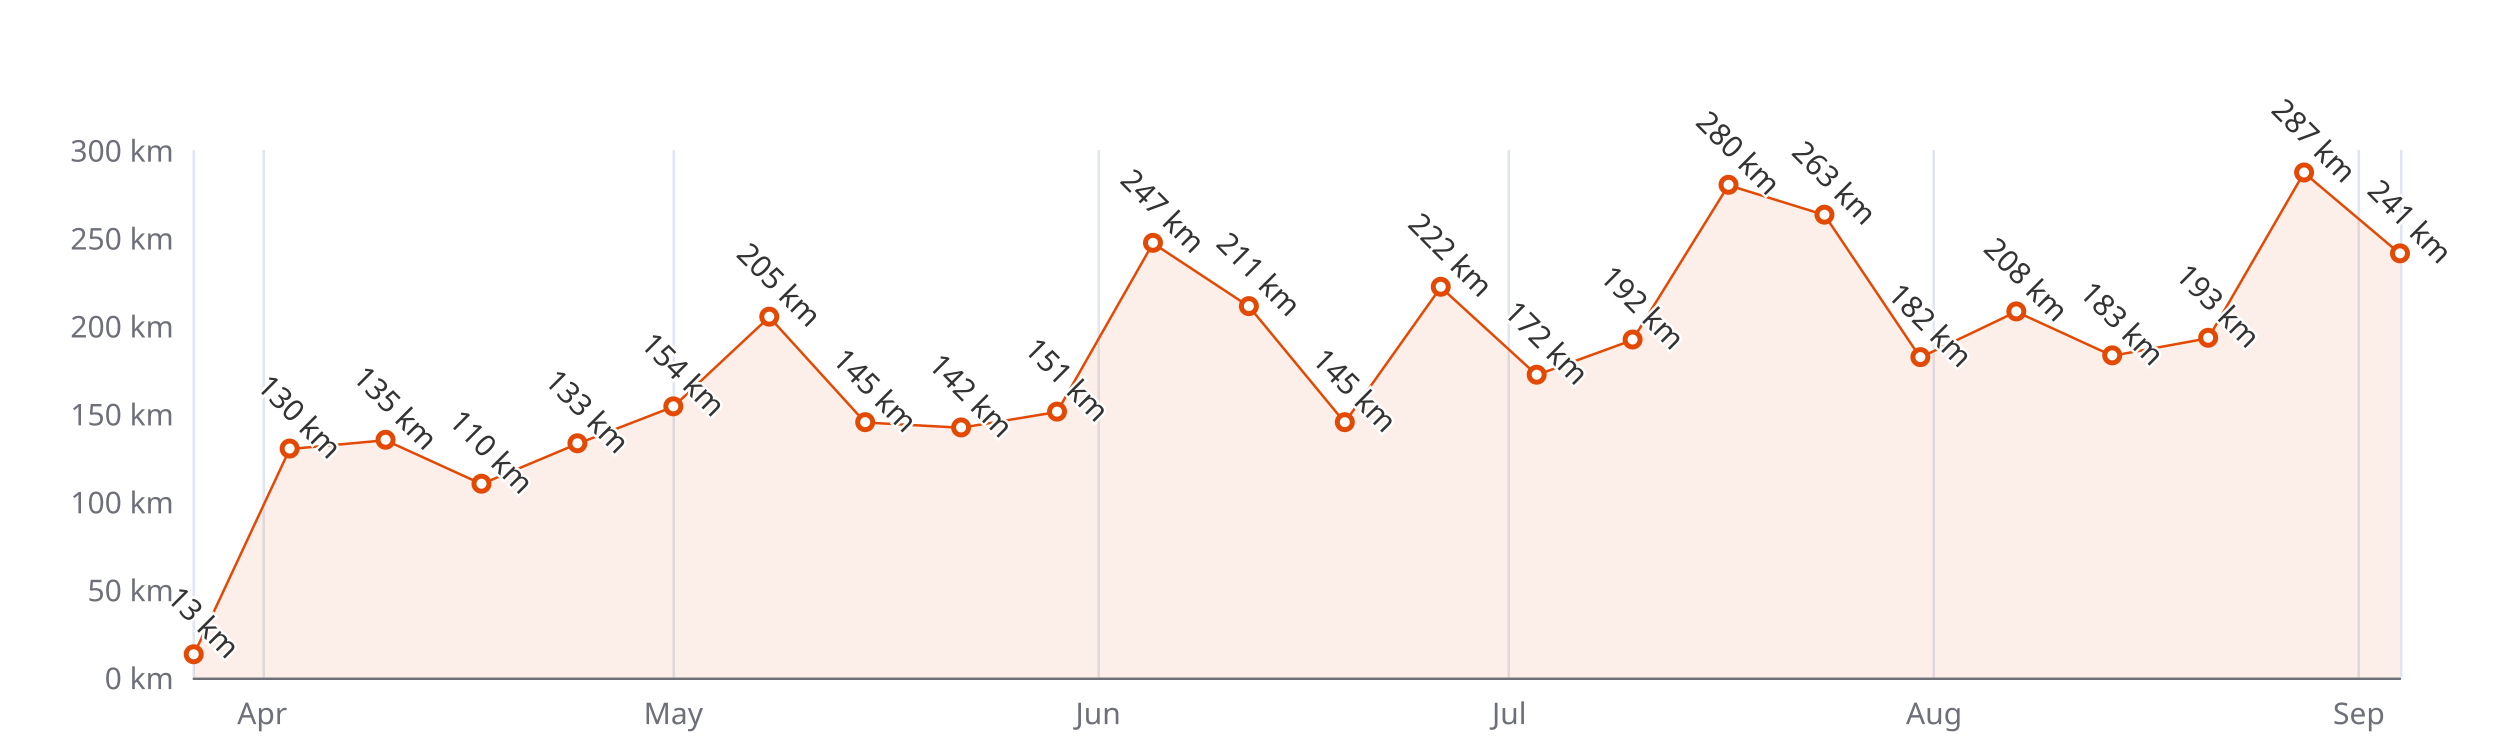
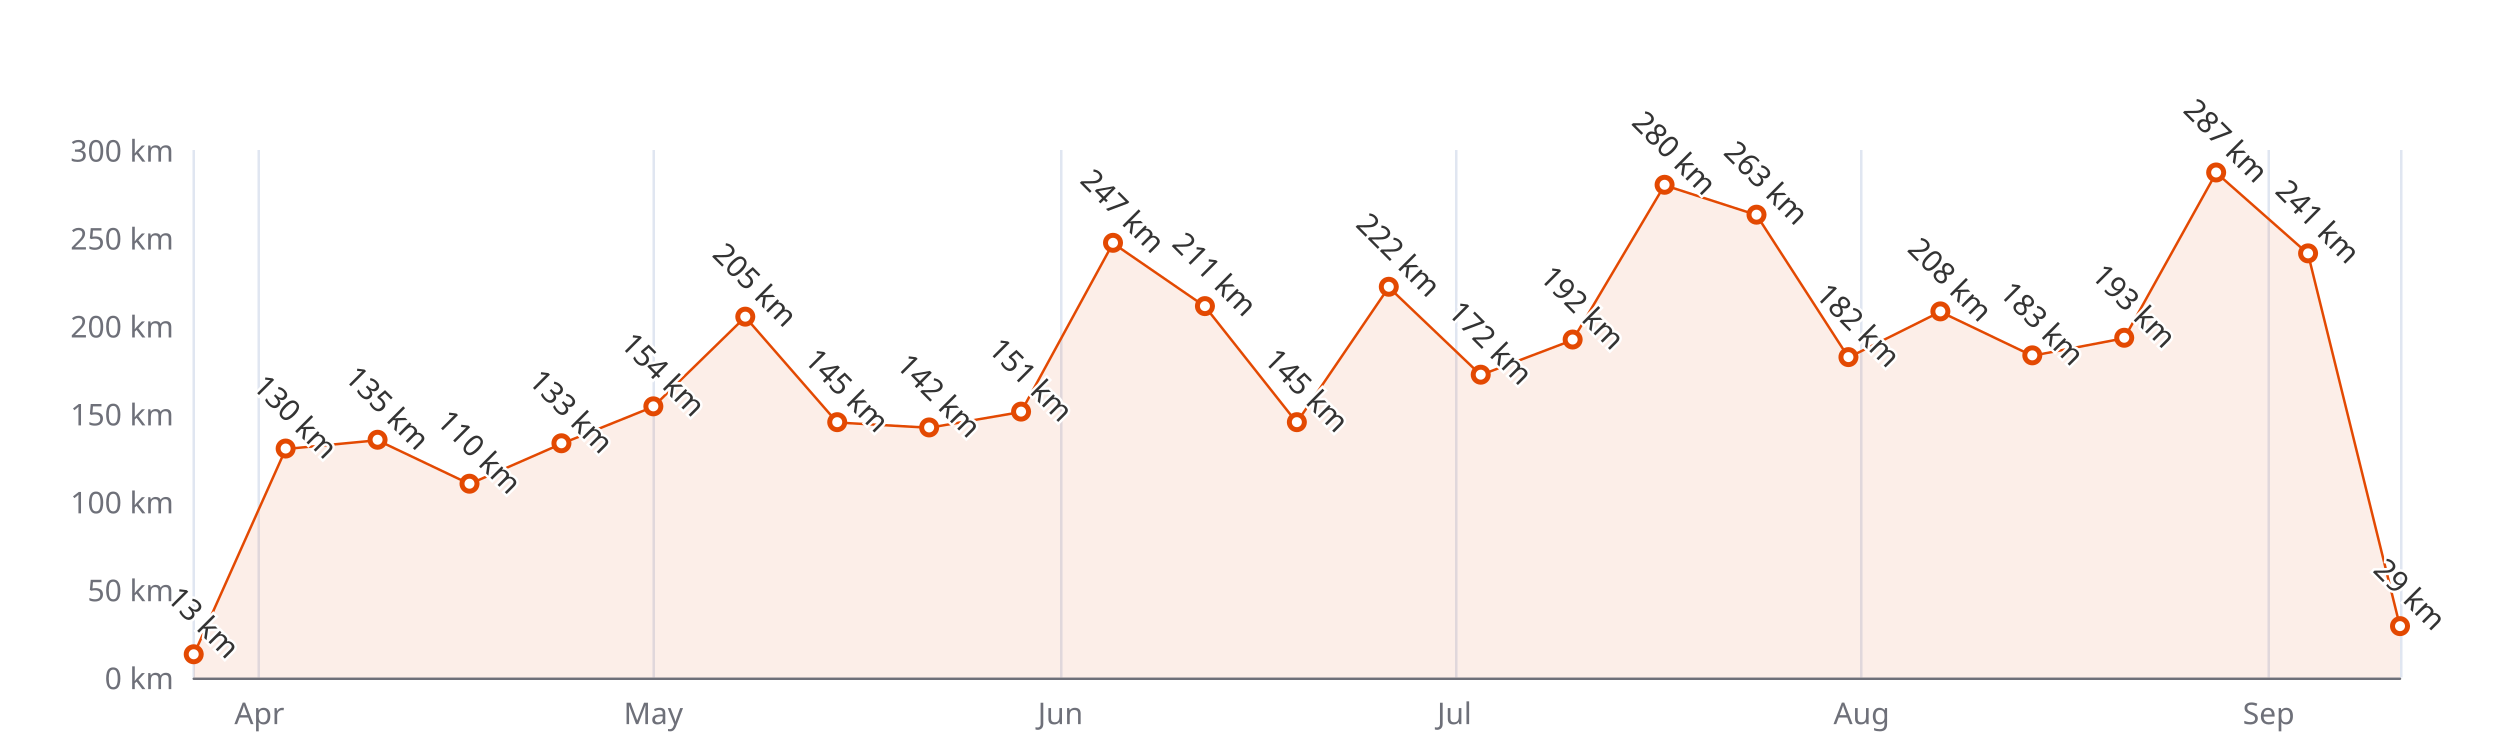
<svg xmlns="http://www.w3.org/2000/svg" width="1000" height="300" version="1.1" baseProfile="full" viewBox="0 0 1000 300">
  <rect width="1000" height="300" x="0" y="0" id="0" fill="#ffffff" />
  <path d="M77.5 60L77.5 271" fill="none" stroke="#E0E6F1" />
-   <path d="M105.5 60L105.5 271" fill="none" stroke="#E0E6F1" />
-   <path d="M269.5 60L269.5 271" fill="none" stroke="#E0E6F1" />
-   <path d="M439.5 60L439.5 271" fill="none" stroke="#E0E6F1" />
-   <path d="M603.5 60L603.5 271" fill="none" stroke="#E0E6F1" />
-   <path d="M773.5 60L773.5 271" fill="none" stroke="#E0E6F1" />
-   <path d="M943.5 60L943.5 271" fill="none" stroke="#E0E6F1" />
+   <path d="M103.5 60L103.5 271" fill="none" stroke="#E0E6F1" />
+   <path d="M261.5 60L261.5 271" fill="none" stroke="#E0E6F1" />
+   <path d="M424.5 60L424.5 271" fill="none" stroke="#E0E6F1" />
+   <path d="M582.5 60L582.5 271" fill="none" stroke="#E0E6F1" />
+   <path d="M744.5 60L744.5 271" fill="none" stroke="#E0E6F1" />
+   <path d="M907.5 60L907.5 271" fill="none" stroke="#E0E6F1" />
  <path d="M960.5 60L960.5 271" fill="none" stroke="#E0E6F1" />
  <path d="M77.5 271.5L960 271.5" fill="none" stroke="#6E7079" stroke-linecap="round" />
  <text dominant-baseline="central" text-anchor="end" style="font-size:12px;font-family:sans-serif;" xml:space="preserve" transform="translate(69.48 271)" fill="#6E7079">0 km</text>
  <text dominant-baseline="central" text-anchor="end" style="font-size:12px;font-family:sans-serif;" xml:space="preserve" transform="translate(69.48 235.8333)" fill="#6E7079">50 km</text>
  <text dominant-baseline="central" text-anchor="end" style="font-size:12px;font-family:sans-serif;" xml:space="preserve" transform="translate(69.48 200.6667)" fill="#6E7079">100 km</text>
  <text dominant-baseline="central" text-anchor="end" style="font-size:12px;font-family:sans-serif;" xml:space="preserve" transform="translate(69.48 165.5)" fill="#6E7079">150 km</text>
  <text dominant-baseline="central" text-anchor="end" style="font-size:12px;font-family:sans-serif;" xml:space="preserve" transform="translate(69.48 130.3333)" fill="#6E7079">200 km</text>
  <text dominant-baseline="central" text-anchor="end" style="font-size:12px;font-family:sans-serif;" xml:space="preserve" transform="translate(69.48 95.1667)" fill="#6E7079">250 km</text>
  <text dominant-baseline="central" text-anchor="end" style="font-size:12px;font-family:sans-serif;" xml:space="preserve" transform="translate(69.48 60)" fill="#6E7079">300 km</text>
-   <text dominant-baseline="central" text-anchor="middle" style="font: normal normal 12px sans-serif" y="6" transform="translate(104.8875 279)" fill="#6E7079">Apr</text>
-   <text dominant-baseline="central" text-anchor="middle" style="font: normal normal 12px sans-serif" y="6" transform="translate(269.3322 279)" fill="#6E7079">May</text>
-   <text dominant-baseline="central" text-anchor="middle" style="font: normal normal 12px sans-serif" y="6" transform="translate(439.2584 279)" fill="#6E7079">Jun</text>
-   <text dominant-baseline="central" text-anchor="middle" style="font: normal normal 12px sans-serif" y="6" transform="translate(603.7031 279)" fill="#6E7079">Jul</text>
-   <text dominant-baseline="central" text-anchor="middle" style="font: normal normal 12px sans-serif" y="6" transform="translate(773.6293 279)" fill="#6E7079">Aug</text>
-   <text dominant-baseline="central" text-anchor="middle" style="font: normal normal 12px sans-serif" y="6" transform="translate(943.5555 279)" fill="#6E7079">Sep</text>
+   <text dominant-baseline="central" text-anchor="middle" style="font: normal normal 12px sans-serif" y="6" transform="translate(103.7455 279)" fill="#6E7079">Apr</text>
+   <text dominant-baseline="central" text-anchor="middle" style="font: normal normal 12px sans-serif" y="6" transform="translate(261.3383 279)" fill="#6E7079">May</text>
+   <text dominant-baseline="central" text-anchor="middle" style="font: normal normal 12px sans-serif" y="6" transform="translate(424.1843 279)" fill="#6E7079">Jun</text>
+   <text dominant-baseline="central" text-anchor="middle" style="font: normal normal 12px sans-serif" y="6" transform="translate(581.7771 279)" fill="#6E7079">Jul</text>
+   <text dominant-baseline="central" text-anchor="middle" style="font: normal normal 12px sans-serif" y="6" transform="translate(744.6231 279)" fill="#6E7079">Aug</text>
+   <text dominant-baseline="central" text-anchor="middle" style="font: normal normal 12px sans-serif" y="6" transform="translate(907.469 279)" fill="#6E7079">Sep</text>
  <g clip-path="url(#zr0-c0)">
-     <path d="M77.5 261.9L115.9 179.6L154.2 176.1L192.6 193.6L231 177.5L269.3 162.7L307.7 126.8L346.1 169L384.4 171.1L422.8 164.8L461.2 97.3L499.6 122.6L537.9 169L576.3 114.9L614.7 150L653 136L691.4 74.1L729.8 86L768.1 143L806.5 124.7L844.9 142.3L883.3 135.3L921.6 69.1L960 101.5L960 271L921.6 271L883.3 271L844.9 271L806.5 271L768.1 271L729.8 271L691.4 271L653 271L614.7 271L576.3 271L537.9 271L499.6 271L461.2 271L422.8 271L384.4 271L346.1 271L307.7 271L269.3 271L231 271L192.6 271L154.2 271L115.9 271L77.5 271Z" fill="rgb(227,73,2)" fill-opacity="0.09" />
-     <path d="M77.5 261.9L115.9 179.6L154.2 176.1L192.6 193.6L231 177.5L269.3 162.7L307.7 126.8L346.1 169L384.4 171.1L422.8 164.8L461.2 97.3L499.6 122.6L537.9 169L576.3 114.9L614.7 150L653 136L691.4 74.1L729.8 86L768.1 143L806.5 124.7L844.9 142.3L883.3 135.3L921.6 69.1L960 101.5" fill="none" stroke="#E34902" stroke-linejoin="bevel" />
+     <path d="M77.5 261.9L114.3 179.6L151 176.1L187.8 193.6L224.6 177.5L261.3 162.7L298.1 126.8L334.9 169L371.7 171.1L408.4 164.8L445.2 97.3L482 122.6L518.7 169L555.5 114.9L592.3 150L629.1 136L665.8 74.1L702.6 86L739.4 143L776.1 124.7L812.9 142.3L849.7 135.3L886.5 69.1L923.2 101.5L960 250.6L960 271L923.2 271L886.5 271L849.7 271L812.9 271L776.1 271L739.4 271L702.6 271L665.8 271L629.1 271L592.3 271L555.5 271L518.7 271L482 271L445.2 271L408.4 271L371.7 271L334.9 271L298.1 271L261.3 271L224.6 271L187.8 271L151 271L114.3 271L77.5 271Z" fill="rgb(227,73,2)" fill-opacity="0.09" />
+     <path d="M77.5 261.9L114.3 179.6L151 176.1L187.8 193.6L224.6 177.5L261.3 162.7L298.1 126.8L334.9 169L371.7 171.1L408.4 164.8L445.2 97.3L482 122.6L518.7 169L555.5 114.9L592.3 150L629.1 136L665.8 74.1L702.6 86L739.4 143L776.1 124.7L812.9 142.3L849.7 135.3L886.5 69.1L923.2 101.5L960 250.6" fill="none" stroke="#E34902" stroke-linejoin="bevel" />
  </g>
  <path d="M1 0A1 1 0 1 1 1 -0.1A1 1 0 0 1 1 0" transform="matrix(3,0,0,3,77.48,261.8567)" fill="#fff" stroke="#E34902" stroke-width="0.667" />
-   <path d="M1 0A1 1 0 1 1 1 -0.1A1 1 0 0 1 1 0" transform="matrix(3,0,0,3,115.8504,179.5667)" fill="#fff" stroke="#E34902" stroke-width="0.667" />
-   <path d="M1 0A1 1 0 1 1 1 -0.1A1 1 0 0 1 1 0" transform="matrix(3,0,0,3,154.2209,176.05)" fill="#fff" stroke="#E34902" stroke-width="0.667" />
-   <path d="M1 0A1 1 0 1 1 1 -0.1A1 1 0 0 1 1 0" transform="matrix(3,0,0,3,192.5913,193.6333)" fill="#fff" stroke="#E34902" stroke-width="0.667" />
-   <path d="M1 0A1 1 0 1 1 1 -0.1A1 1 0 0 1 1 0" transform="matrix(3,0,0,3,230.9617,177.4567)" fill="#fff" stroke="#E34902" stroke-width="0.667" />
-   <path d="M1 0A1 1 0 1 1 1 -0.1A1 1 0 0 1 1 0" transform="matrix(3,0,0,3,269.3322,162.6867)" fill="#fff" stroke="#E34902" stroke-width="0.667" />
-   <path d="M1 0A1 1 0 1 1 1 -0.1A1 1 0 0 1 1 0" transform="matrix(3,0,0,3,307.7026,126.8167)" fill="#fff" stroke="#E34902" stroke-width="0.667" />
-   <path d="M1 0A1 1 0 1 1 1 -0.1A1 1 0 0 1 1 0" transform="matrix(3,0,0,3,346.073,169.0167)" fill="#fff" stroke="#E34902" stroke-width="0.667" />
-   <path d="M1 0A1 1 0 1 1 1 -0.1A1 1 0 0 1 1 0" transform="matrix(3,0,0,3,384.4435,171.1267)" fill="#fff" stroke="#E34902" stroke-width="0.667" />
-   <path d="M1 0A1 1 0 1 1 1 -0.1A1 1 0 0 1 1 0" transform="matrix(3,0,0,3,422.8139,164.7967)" fill="#fff" stroke="#E34902" stroke-width="0.667" />
-   <path d="M1 0A1 1 0 1 1 1 -0.1A1 1 0 0 1 1 0" transform="matrix(3,0,0,3,461.1844,97.2767)" fill="#fff" stroke="#E34902" stroke-width="0.667" />
-   <path d="M1 0A1 1 0 1 1 1 -0.1A1 1 0 0 1 1 0" transform="matrix(3,0,0,3,499.5548,122.5967)" fill="#fff" stroke="#E34902" stroke-width="0.667" />
-   <path d="M1 0A1 1 0 1 1 1 -0.1A1 1 0 0 1 1 0" transform="matrix(3,0,0,3,537.9252,169.0167)" fill="#fff" stroke="#E34902" stroke-width="0.667" />
-   <path d="M1 0A1 1 0 1 1 1 -0.1A1 1 0 0 1 1 0" transform="matrix(3,0,0,3,576.2957,114.86)" fill="#fff" stroke="#E34902" stroke-width="0.667" />
-   <path d="M1 0A1 1 0 1 1 1 -0.1A1 1 0 0 1 1 0" transform="matrix(3,0,0,3,614.6661,150.0267)" fill="#fff" stroke="#E34902" stroke-width="0.667" />
-   <path d="M1 0A1 1 0 1 1 1 -0.1A1 1 0 0 1 1 0" transform="matrix(3,0,0,3,653.0365,135.96)" fill="#fff" stroke="#E34902" stroke-width="0.667" />
-   <path d="M1 0A1 1 0 1 1 1 -0.1A1 1 0 0 1 1 0" transform="matrix(3,0,0,3,691.407,74.0667)" fill="#fff" stroke="#E34902" stroke-width="0.667" />
-   <path d="M1 0A1 1 0 1 1 1 -0.1A1 1 0 0 1 1 0" transform="matrix(3,0,0,3,729.7774,86.0233)" fill="#fff" stroke="#E34902" stroke-width="0.667" />
-   <path d="M1 0A1 1 0 1 1 1 -0.1A1 1 0 0 1 1 0" transform="matrix(3,0,0,3,768.1478,142.9933)" fill="#fff" stroke="#E34902" stroke-width="0.667" />
-   <path d="M1 0A1 1 0 1 1 1 -0.1A1 1 0 0 1 1 0" transform="matrix(3,0,0,3,806.5182,124.7067)" fill="#fff" stroke="#E34902" stroke-width="0.667" />
-   <path d="M1 0A1 1 0 1 1 1 -0.1A1 1 0 0 1 1 0" transform="matrix(3,0,0,3,844.8887,142.29)" fill="#fff" stroke="#E34902" stroke-width="0.667" />
-   <path d="M1 0A1 1 0 1 1 1 -0.1A1 1 0 0 1 1 0" transform="matrix(3,0,0,3,883.2592,135.2567)" fill="#fff" stroke="#E34902" stroke-width="0.667" />
-   <path d="M1 0A1 1 0 1 1 1 -0.1A1 1 0 0 1 1 0" transform="matrix(3,0,0,3,921.6296,69.1433)" fill="#fff" stroke="#E34902" stroke-width="0.667" />
-   <path d="M1 0A1 1 0 1 1 1 -0.1A1 1 0 0 1 1 0" transform="matrix(3,0,0,3,960,101.4967)" fill="#fff" stroke="#E34902" stroke-width="0.667" />
+   <path d="M1 0A1 1 0 1 1 1 -0.1A1 1 0 0 1 1 0" transform="matrix(3,0,0,3,114.2517,179.5667)" fill="#fff" stroke="#E34902" stroke-width="0.667" />
+   <path d="M1 0A1 1 0 1 1 1 -0.1A1 1 0 0 1 1 0" transform="matrix(3,0,0,3,151.0233,176.05)" fill="#fff" stroke="#E34902" stroke-width="0.667" />
+   <path d="M1 0A1 1 0 1 1 1 -0.1A1 1 0 0 1 1 0" transform="matrix(3,0,0,3,187.795,193.6333)" fill="#fff" stroke="#E34902" stroke-width="0.667" />
+   <path d="M1 0A1 1 0 1 1 1 -0.1A1 1 0 0 1 1 0" transform="matrix(3,0,0,3,224.5667,177.4567)" fill="#fff" stroke="#E34902" stroke-width="0.667" />
+   <path d="M1 0A1 1 0 1 1 1 -0.1A1 1 0 0 1 1 0" transform="matrix(3,0,0,3,261.3383,162.6867)" fill="#fff" stroke="#E34902" stroke-width="0.667" />
+   <path d="M1 0A1 1 0 1 1 1 -0.1A1 1 0 0 1 1 0" transform="matrix(3,0,0,3,298.11,126.8167)" fill="#fff" stroke="#E34902" stroke-width="0.667" />
+   <path d="M1 0A1 1 0 1 1 1 -0.1A1 1 0 0 1 1 0" transform="matrix(3,0,0,3,334.8817,169.0167)" fill="#fff" stroke="#E34902" stroke-width="0.667" />
+   <path d="M1 0A1 1 0 1 1 1 -0.1A1 1 0 0 1 1 0" transform="matrix(3,0,0,3,371.6533,171.1267)" fill="#fff" stroke="#E34902" stroke-width="0.667" />
+   <path d="M1 0A1 1 0 1 1 1 -0.1A1 1 0 0 1 1 0" transform="matrix(3,0,0,3,408.425,164.7967)" fill="#fff" stroke="#E34902" stroke-width="0.667" />
+   <path d="M1 0A1 1 0 1 1 1 -0.1A1 1 0 0 1 1 0" transform="matrix(3,0,0,3,445.1967,97.2767)" fill="#fff" stroke="#E34902" stroke-width="0.667" />
+   <path d="M1 0A1 1 0 1 1 1 -0.1A1 1 0 0 1 1 0" transform="matrix(3,0,0,3,481.9683,122.5967)" fill="#fff" stroke="#E34902" stroke-width="0.667" />
+   <path d="M1 0A1 1 0 1 1 1 -0.1A1 1 0 0 1 1 0" transform="matrix(3,0,0,3,518.74,169.0167)" fill="#fff" stroke="#E34902" stroke-width="0.667" />
+   <path d="M1 0A1 1 0 1 1 1 -0.1A1 1 0 0 1 1 0" transform="matrix(3,0,0,3,555.5117,114.86)" fill="#fff" stroke="#E34902" stroke-width="0.667" />
+   <path d="M1 0A1 1 0 1 1 1 -0.1A1 1 0 0 1 1 0" transform="matrix(3,0,0,3,592.2833,150.0267)" fill="#fff" stroke="#E34902" stroke-width="0.667" />
+   <path d="M1 0A1 1 0 1 1 1 -0.1A1 1 0 0 1 1 0" transform="matrix(3,0,0,3,629.055,135.96)" fill="#fff" stroke="#E34902" stroke-width="0.667" />
+   <path d="M1 0A1 1 0 1 1 1 -0.1A1 1 0 0 1 1 0" transform="matrix(3,0,0,3,665.8267,74.0667)" fill="#fff" stroke="#E34902" stroke-width="0.667" />
+   <path d="M1 0A1 1 0 1 1 1 -0.1A1 1 0 0 1 1 0" transform="matrix(3,0,0,3,702.5983,86.0233)" fill="#fff" stroke="#E34902" stroke-width="0.667" />
+   <path d="M1 0A1 1 0 1 1 1 -0.1A1 1 0 0 1 1 0" transform="matrix(3,0,0,3,739.37,142.9933)" fill="#fff" stroke="#E34902" stroke-width="0.667" />
+   <path d="M1 0A1 1 0 1 1 1 -0.1A1 1 0 0 1 1 0" transform="matrix(3,0,0,3,776.1417,124.7067)" fill="#fff" stroke="#E34902" stroke-width="0.667" />
+   <path d="M1 0A1 1 0 1 1 1 -0.1A1 1 0 0 1 1 0" transform="matrix(3,0,0,3,812.9133,142.29)" fill="#fff" stroke="#E34902" stroke-width="0.667" />
+   <path d="M1 0A1 1 0 1 1 1 -0.1A1 1 0 0 1 1 0" transform="matrix(3,0,0,3,849.685,135.2567)" fill="#fff" stroke="#E34902" stroke-width="0.667" />
+   <path d="M1 0A1 1 0 1 1 1 -0.1A1 1 0 0 1 1 0" transform="matrix(3,0,0,3,886.4567,69.1433)" fill="#fff" stroke="#E34902" stroke-width="0.667" />
+   <path d="M1 0A1 1 0 1 1 1 -0.1A1 1 0 0 1 1 0" transform="matrix(3,0,0,3,923.2283,101.4967)" fill="#fff" stroke="#E34902" stroke-width="0.667" />
+   <path d="M1 0A1 1 0 1 1 1 -0.1A1 1 0 0 1 1 0" transform="matrix(3,0,0,3,960,250.6033)" fill="#fff" stroke="#E34902" stroke-width="0.667" />
  <text dominant-baseline="central" text-anchor="middle" style="font-size:12px;font-family:sans-serif;" xml:space="preserve" y="-6" transform="matrix(0.707,0.707,-0.707,0.707,77.48,252.8567)" fill="#333" stroke="rgb(255,255,255)" stroke-width="2" paint-order="stroke" stroke-miterlimit="2">13 km</text>
-   <text dominant-baseline="central" text-anchor="middle" style="font-size:12px;font-family:sans-serif;" xml:space="preserve" y="-6" transform="matrix(0.707,0.707,-0.707,0.707,115.8504,170.5667)" fill="#333" stroke="rgb(255,255,255)" stroke-width="2" paint-order="stroke" stroke-miterlimit="2">130 km</text>
-   <text dominant-baseline="central" text-anchor="middle" style="font-size:12px;font-family:sans-serif;" xml:space="preserve" y="-6" transform="matrix(0.707,0.707,-0.707,0.707,154.2209,167.05)" fill="#333" stroke="rgb(255,255,255)" stroke-width="2" paint-order="stroke" stroke-miterlimit="2">135 km</text>
-   <text dominant-baseline="central" text-anchor="middle" style="font-size:12px;font-family:sans-serif;" xml:space="preserve" y="-6" transform="matrix(0.707,0.707,-0.707,0.707,192.5913,184.6333)" fill="#333" stroke="rgb(255,255,255)" stroke-width="2" paint-order="stroke" stroke-miterlimit="2">110 km</text>
-   <text dominant-baseline="central" text-anchor="middle" style="font-size:12px;font-family:sans-serif;" xml:space="preserve" y="-6" transform="matrix(0.707,0.707,-0.707,0.707,230.9617,168.4567)" fill="#333" stroke="rgb(255,255,255)" stroke-width="2" paint-order="stroke" stroke-miterlimit="2">133 km</text>
-   <text dominant-baseline="central" text-anchor="middle" style="font-size:12px;font-family:sans-serif;" xml:space="preserve" y="-6" transform="matrix(0.707,0.707,-0.707,0.707,269.3322,153.6867)" fill="#333" stroke="rgb(255,255,255)" stroke-width="2" paint-order="stroke" stroke-miterlimit="2">154 km</text>
-   <text dominant-baseline="central" text-anchor="middle" style="font-size:12px;font-family:sans-serif;" xml:space="preserve" y="-6" transform="matrix(0.707,0.707,-0.707,0.707,307.7026,117.8167)" fill="#333" stroke="rgb(255,255,255)" stroke-width="2" paint-order="stroke" stroke-miterlimit="2">205 km</text>
-   <text dominant-baseline="central" text-anchor="middle" style="font-size:12px;font-family:sans-serif;" xml:space="preserve" y="-6" transform="matrix(0.707,0.707,-0.707,0.707,346.073,160.0167)" fill="#333" stroke="rgb(255,255,255)" stroke-width="2" paint-order="stroke" stroke-miterlimit="2">145 km</text>
-   <text dominant-baseline="central" text-anchor="middle" style="font-size:12px;font-family:sans-serif;" xml:space="preserve" y="-6" transform="matrix(0.707,0.707,-0.707,0.707,384.4435,162.1267)" fill="#333" stroke="rgb(255,255,255)" stroke-width="2" paint-order="stroke" stroke-miterlimit="2">142 km</text>
-   <text dominant-baseline="central" text-anchor="middle" style="font-size:12px;font-family:sans-serif;" xml:space="preserve" y="-6" transform="matrix(0.707,0.707,-0.707,0.707,422.8139,155.7967)" fill="#333" stroke="rgb(255,255,255)" stroke-width="2" paint-order="stroke" stroke-miterlimit="2">151 km</text>
-   <text dominant-baseline="central" text-anchor="middle" style="font-size:12px;font-family:sans-serif;" xml:space="preserve" y="-6" transform="matrix(0.707,0.707,-0.707,0.707,461.1844,88.2767)" fill="#333" stroke="rgb(255,255,255)" stroke-width="2" paint-order="stroke" stroke-miterlimit="2">247 km</text>
-   <text dominant-baseline="central" text-anchor="middle" style="font-size:12px;font-family:sans-serif;" xml:space="preserve" y="-6" transform="matrix(0.707,0.707,-0.707,0.707,499.5548,113.5967)" fill="#333" stroke="rgb(255,255,255)" stroke-width="2" paint-order="stroke" stroke-miterlimit="2">211 km</text>
-   <text dominant-baseline="central" text-anchor="middle" style="font-size:12px;font-family:sans-serif;" xml:space="preserve" y="-6" transform="matrix(0.707,0.707,-0.707,0.707,537.9252,160.0167)" fill="#333" stroke="rgb(255,255,255)" stroke-width="2" paint-order="stroke" stroke-miterlimit="2">145 km</text>
-   <text dominant-baseline="central" text-anchor="middle" style="font-size:12px;font-family:sans-serif;" xml:space="preserve" y="-6" transform="matrix(0.707,0.707,-0.707,0.707,576.2957,105.86)" fill="#333" stroke="rgb(255,255,255)" stroke-width="2" paint-order="stroke" stroke-miterlimit="2">222 km</text>
-   <text dominant-baseline="central" text-anchor="middle" style="font-size:12px;font-family:sans-serif;" xml:space="preserve" y="-6" transform="matrix(0.707,0.707,-0.707,0.707,614.6661,141.0267)" fill="#333" stroke="rgb(255,255,255)" stroke-width="2" paint-order="stroke" stroke-miterlimit="2">172 km</text>
-   <text dominant-baseline="central" text-anchor="middle" style="font-size:12px;font-family:sans-serif;" xml:space="preserve" y="-6" transform="matrix(0.707,0.707,-0.707,0.707,653.0365,126.96)" fill="#333" stroke="rgb(255,255,255)" stroke-width="2" paint-order="stroke" stroke-miterlimit="2">192 km</text>
-   <text dominant-baseline="central" text-anchor="middle" style="font-size:12px;font-family:sans-serif;" xml:space="preserve" y="-6" transform="matrix(0.707,0.707,-0.707,0.707,691.407,65.0667)" fill="#333" stroke="rgb(255,255,255)" stroke-width="2" paint-order="stroke" stroke-miterlimit="2">280 km</text>
-   <text dominant-baseline="central" text-anchor="middle" style="font-size:12px;font-family:sans-serif;" xml:space="preserve" y="-6" transform="matrix(0.707,0.707,-0.707,0.707,729.7774,77.0233)" fill="#333" stroke="rgb(255,255,255)" stroke-width="2" paint-order="stroke" stroke-miterlimit="2">263 km</text>
-   <text dominant-baseline="central" text-anchor="middle" style="font-size:12px;font-family:sans-serif;" xml:space="preserve" y="-6" transform="matrix(0.707,0.707,-0.707,0.707,768.1478,133.9933)" fill="#333" stroke="rgb(255,255,255)" stroke-width="2" paint-order="stroke" stroke-miterlimit="2">182 km</text>
-   <text dominant-baseline="central" text-anchor="middle" style="font-size:12px;font-family:sans-serif;" xml:space="preserve" y="-6" transform="matrix(0.707,0.707,-0.707,0.707,806.5182,115.7067)" fill="#333" stroke="rgb(255,255,255)" stroke-width="2" paint-order="stroke" stroke-miterlimit="2">208 km</text>
-   <text dominant-baseline="central" text-anchor="middle" style="font-size:12px;font-family:sans-serif;" xml:space="preserve" y="-6" transform="matrix(0.707,0.707,-0.707,0.707,844.8887,133.29)" fill="#333" stroke="rgb(255,255,255)" stroke-width="2" paint-order="stroke" stroke-miterlimit="2">183 km</text>
-   <text dominant-baseline="central" text-anchor="middle" style="font-size:12px;font-family:sans-serif;" xml:space="preserve" y="-6" transform="matrix(0.707,0.707,-0.707,0.707,883.2592,126.2567)" fill="#333" stroke="rgb(255,255,255)" stroke-width="2" paint-order="stroke" stroke-miterlimit="2">193 km</text>
-   <text dominant-baseline="central" text-anchor="middle" style="font-size:12px;font-family:sans-serif;" xml:space="preserve" y="-6" transform="matrix(0.707,0.707,-0.707,0.707,921.6296,60.1433)" fill="#333" stroke="rgb(255,255,255)" stroke-width="2" paint-order="stroke" stroke-miterlimit="2">287 km</text>
-   <text dominant-baseline="central" text-anchor="middle" style="font-size:12px;font-family:sans-serif;" xml:space="preserve" y="-6" transform="matrix(0.707,0.707,-0.707,0.707,960,92.4967)" fill="#333" stroke="rgb(255,255,255)" stroke-width="2" paint-order="stroke" stroke-miterlimit="2">241 km</text>
+   <text dominant-baseline="central" text-anchor="middle" style="font-size:12px;font-family:sans-serif;" xml:space="preserve" y="-6" transform="matrix(0.707,0.707,-0.707,0.707,114.2517,170.5667)" fill="#333" stroke="rgb(255,255,255)" stroke-width="2" paint-order="stroke" stroke-miterlimit="2">130 km</text>
+   <text dominant-baseline="central" text-anchor="middle" style="font-size:12px;font-family:sans-serif;" xml:space="preserve" y="-6" transform="matrix(0.707,0.707,-0.707,0.707,151.0233,167.05)" fill="#333" stroke="rgb(255,255,255)" stroke-width="2" paint-order="stroke" stroke-miterlimit="2">135 km</text>
+   <text dominant-baseline="central" text-anchor="middle" style="font-size:12px;font-family:sans-serif;" xml:space="preserve" y="-6" transform="matrix(0.707,0.707,-0.707,0.707,187.795,184.6333)" fill="#333" stroke="rgb(255,255,255)" stroke-width="2" paint-order="stroke" stroke-miterlimit="2">110 km</text>
+   <text dominant-baseline="central" text-anchor="middle" style="font-size:12px;font-family:sans-serif;" xml:space="preserve" y="-6" transform="matrix(0.707,0.707,-0.707,0.707,224.5667,168.4567)" fill="#333" stroke="rgb(255,255,255)" stroke-width="2" paint-order="stroke" stroke-miterlimit="2">133 km</text>
+   <text dominant-baseline="central" text-anchor="middle" style="font-size:12px;font-family:sans-serif;" xml:space="preserve" y="-6" transform="matrix(0.707,0.707,-0.707,0.707,261.3383,153.6867)" fill="#333" stroke="rgb(255,255,255)" stroke-width="2" paint-order="stroke" stroke-miterlimit="2">154 km</text>
+   <text dominant-baseline="central" text-anchor="middle" style="font-size:12px;font-family:sans-serif;" xml:space="preserve" y="-6" transform="matrix(0.707,0.707,-0.707,0.707,298.11,117.8167)" fill="#333" stroke="rgb(255,255,255)" stroke-width="2" paint-order="stroke" stroke-miterlimit="2">205 km</text>
+   <text dominant-baseline="central" text-anchor="middle" style="font-size:12px;font-family:sans-serif;" xml:space="preserve" y="-6" transform="matrix(0.707,0.707,-0.707,0.707,334.8817,160.0167)" fill="#333" stroke="rgb(255,255,255)" stroke-width="2" paint-order="stroke" stroke-miterlimit="2">145 km</text>
+   <text dominant-baseline="central" text-anchor="middle" style="font-size:12px;font-family:sans-serif;" xml:space="preserve" y="-6" transform="matrix(0.707,0.707,-0.707,0.707,371.6533,162.1267)" fill="#333" stroke="rgb(255,255,255)" stroke-width="2" paint-order="stroke" stroke-miterlimit="2">142 km</text>
+   <text dominant-baseline="central" text-anchor="middle" style="font-size:12px;font-family:sans-serif;" xml:space="preserve" y="-6" transform="matrix(0.707,0.707,-0.707,0.707,408.425,155.7967)" fill="#333" stroke="rgb(255,255,255)" stroke-width="2" paint-order="stroke" stroke-miterlimit="2">151 km</text>
+   <text dominant-baseline="central" text-anchor="middle" style="font-size:12px;font-family:sans-serif;" xml:space="preserve" y="-6" transform="matrix(0.707,0.707,-0.707,0.707,445.1967,88.2767)" fill="#333" stroke="rgb(255,255,255)" stroke-width="2" paint-order="stroke" stroke-miterlimit="2">247 km</text>
+   <text dominant-baseline="central" text-anchor="middle" style="font-size:12px;font-family:sans-serif;" xml:space="preserve" y="-6" transform="matrix(0.707,0.707,-0.707,0.707,481.9683,113.5967)" fill="#333" stroke="rgb(255,255,255)" stroke-width="2" paint-order="stroke" stroke-miterlimit="2">211 km</text>
+   <text dominant-baseline="central" text-anchor="middle" style="font-size:12px;font-family:sans-serif;" xml:space="preserve" y="-6" transform="matrix(0.707,0.707,-0.707,0.707,518.74,160.0167)" fill="#333" stroke="rgb(255,255,255)" stroke-width="2" paint-order="stroke" stroke-miterlimit="2">145 km</text>
+   <text dominant-baseline="central" text-anchor="middle" style="font-size:12px;font-family:sans-serif;" xml:space="preserve" y="-6" transform="matrix(0.707,0.707,-0.707,0.707,555.5117,105.86)" fill="#333" stroke="rgb(255,255,255)" stroke-width="2" paint-order="stroke" stroke-miterlimit="2">222 km</text>
+   <text dominant-baseline="central" text-anchor="middle" style="font-size:12px;font-family:sans-serif;" xml:space="preserve" y="-6" transform="matrix(0.707,0.707,-0.707,0.707,592.2833,141.0267)" fill="#333" stroke="rgb(255,255,255)" stroke-width="2" paint-order="stroke" stroke-miterlimit="2">172 km</text>
+   <text dominant-baseline="central" text-anchor="middle" style="font-size:12px;font-family:sans-serif;" xml:space="preserve" y="-6" transform="matrix(0.707,0.707,-0.707,0.707,629.055,126.96)" fill="#333" stroke="rgb(255,255,255)" stroke-width="2" paint-order="stroke" stroke-miterlimit="2">192 km</text>
+   <text dominant-baseline="central" text-anchor="middle" style="font-size:12px;font-family:sans-serif;" xml:space="preserve" y="-6" transform="matrix(0.707,0.707,-0.707,0.707,665.8267,65.0667)" fill="#333" stroke="rgb(255,255,255)" stroke-width="2" paint-order="stroke" stroke-miterlimit="2">280 km</text>
+   <text dominant-baseline="central" text-anchor="middle" style="font-size:12px;font-family:sans-serif;" xml:space="preserve" y="-6" transform="matrix(0.707,0.707,-0.707,0.707,702.5983,77.0233)" fill="#333" stroke="rgb(255,255,255)" stroke-width="2" paint-order="stroke" stroke-miterlimit="2">263 km</text>
+   <text dominant-baseline="central" text-anchor="middle" style="font-size:12px;font-family:sans-serif;" xml:space="preserve" y="-6" transform="matrix(0.707,0.707,-0.707,0.707,739.37,133.9933)" fill="#333" stroke="rgb(255,255,255)" stroke-width="2" paint-order="stroke" stroke-miterlimit="2">182 km</text>
+   <text dominant-baseline="central" text-anchor="middle" style="font-size:12px;font-family:sans-serif;" xml:space="preserve" y="-6" transform="matrix(0.707,0.707,-0.707,0.707,776.1417,115.7067)" fill="#333" stroke="rgb(255,255,255)" stroke-width="2" paint-order="stroke" stroke-miterlimit="2">208 km</text>
+   <text dominant-baseline="central" text-anchor="middle" style="font-size:12px;font-family:sans-serif;" xml:space="preserve" y="-6" transform="matrix(0.707,0.707,-0.707,0.707,812.9133,133.29)" fill="#333" stroke="rgb(255,255,255)" stroke-width="2" paint-order="stroke" stroke-miterlimit="2">183 km</text>
+   <text dominant-baseline="central" text-anchor="middle" style="font-size:12px;font-family:sans-serif;" xml:space="preserve" y="-6" transform="matrix(0.707,0.707,-0.707,0.707,849.685,126.2567)" fill="#333" stroke="rgb(255,255,255)" stroke-width="2" paint-order="stroke" stroke-miterlimit="2">193 km</text>
+   <text dominant-baseline="central" text-anchor="middle" style="font-size:12px;font-family:sans-serif;" xml:space="preserve" y="-6" transform="matrix(0.707,0.707,-0.707,0.707,886.4567,60.1433)" fill="#333" stroke="rgb(255,255,255)" stroke-width="2" paint-order="stroke" stroke-miterlimit="2">287 km</text>
+   <text dominant-baseline="central" text-anchor="middle" style="font-size:12px;font-family:sans-serif;" xml:space="preserve" y="-6" transform="matrix(0.707,0.707,-0.707,0.707,923.2283,92.4967)" fill="#333" stroke="rgb(255,255,255)" stroke-width="2" paint-order="stroke" stroke-miterlimit="2">241 km</text>
+   <text dominant-baseline="central" text-anchor="middle" style="font-size:12px;font-family:sans-serif;" xml:space="preserve" y="-6" transform="matrix(0.707,0.707,-0.707,0.707,960,241.6033)" fill="#333" stroke="rgb(255,255,255)" stroke-width="2" paint-order="stroke" stroke-miterlimit="2">29 km</text>
  <defs>
    <clipPath id="zr0-c0">
      <path d="M76 59.5l884 0l0 212l-884 0Z" fill="#000" />
    </clipPath>
  </defs>
</svg>
